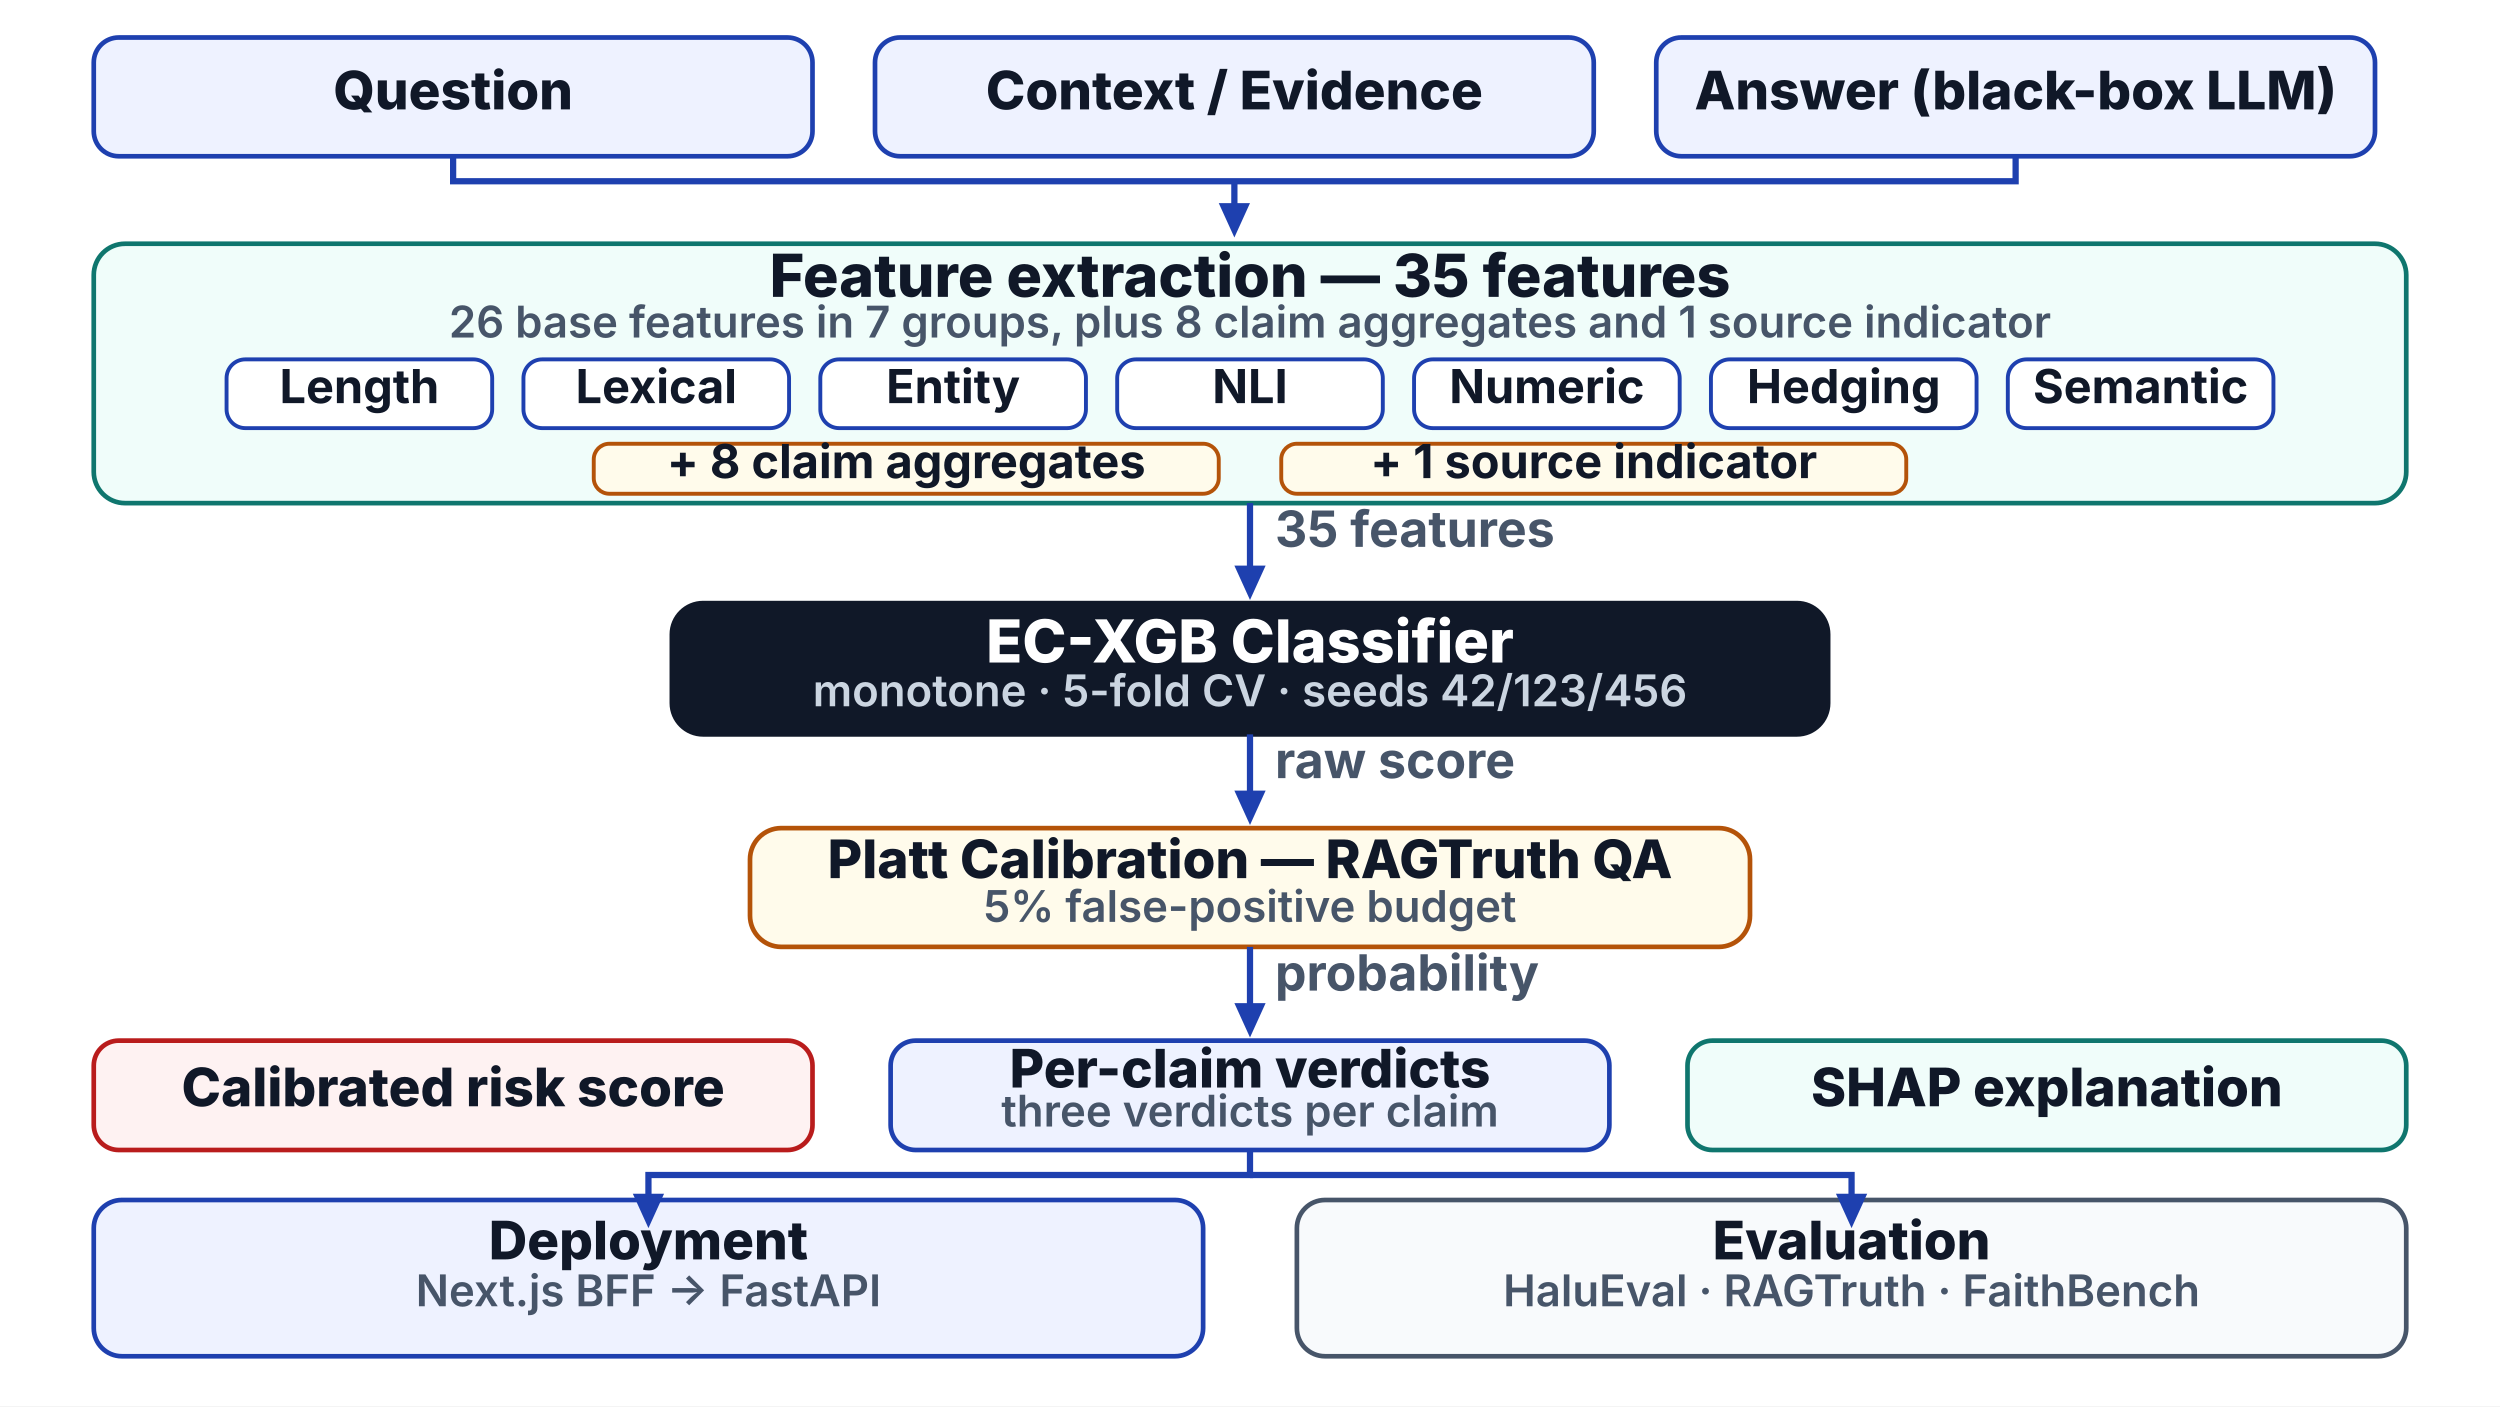
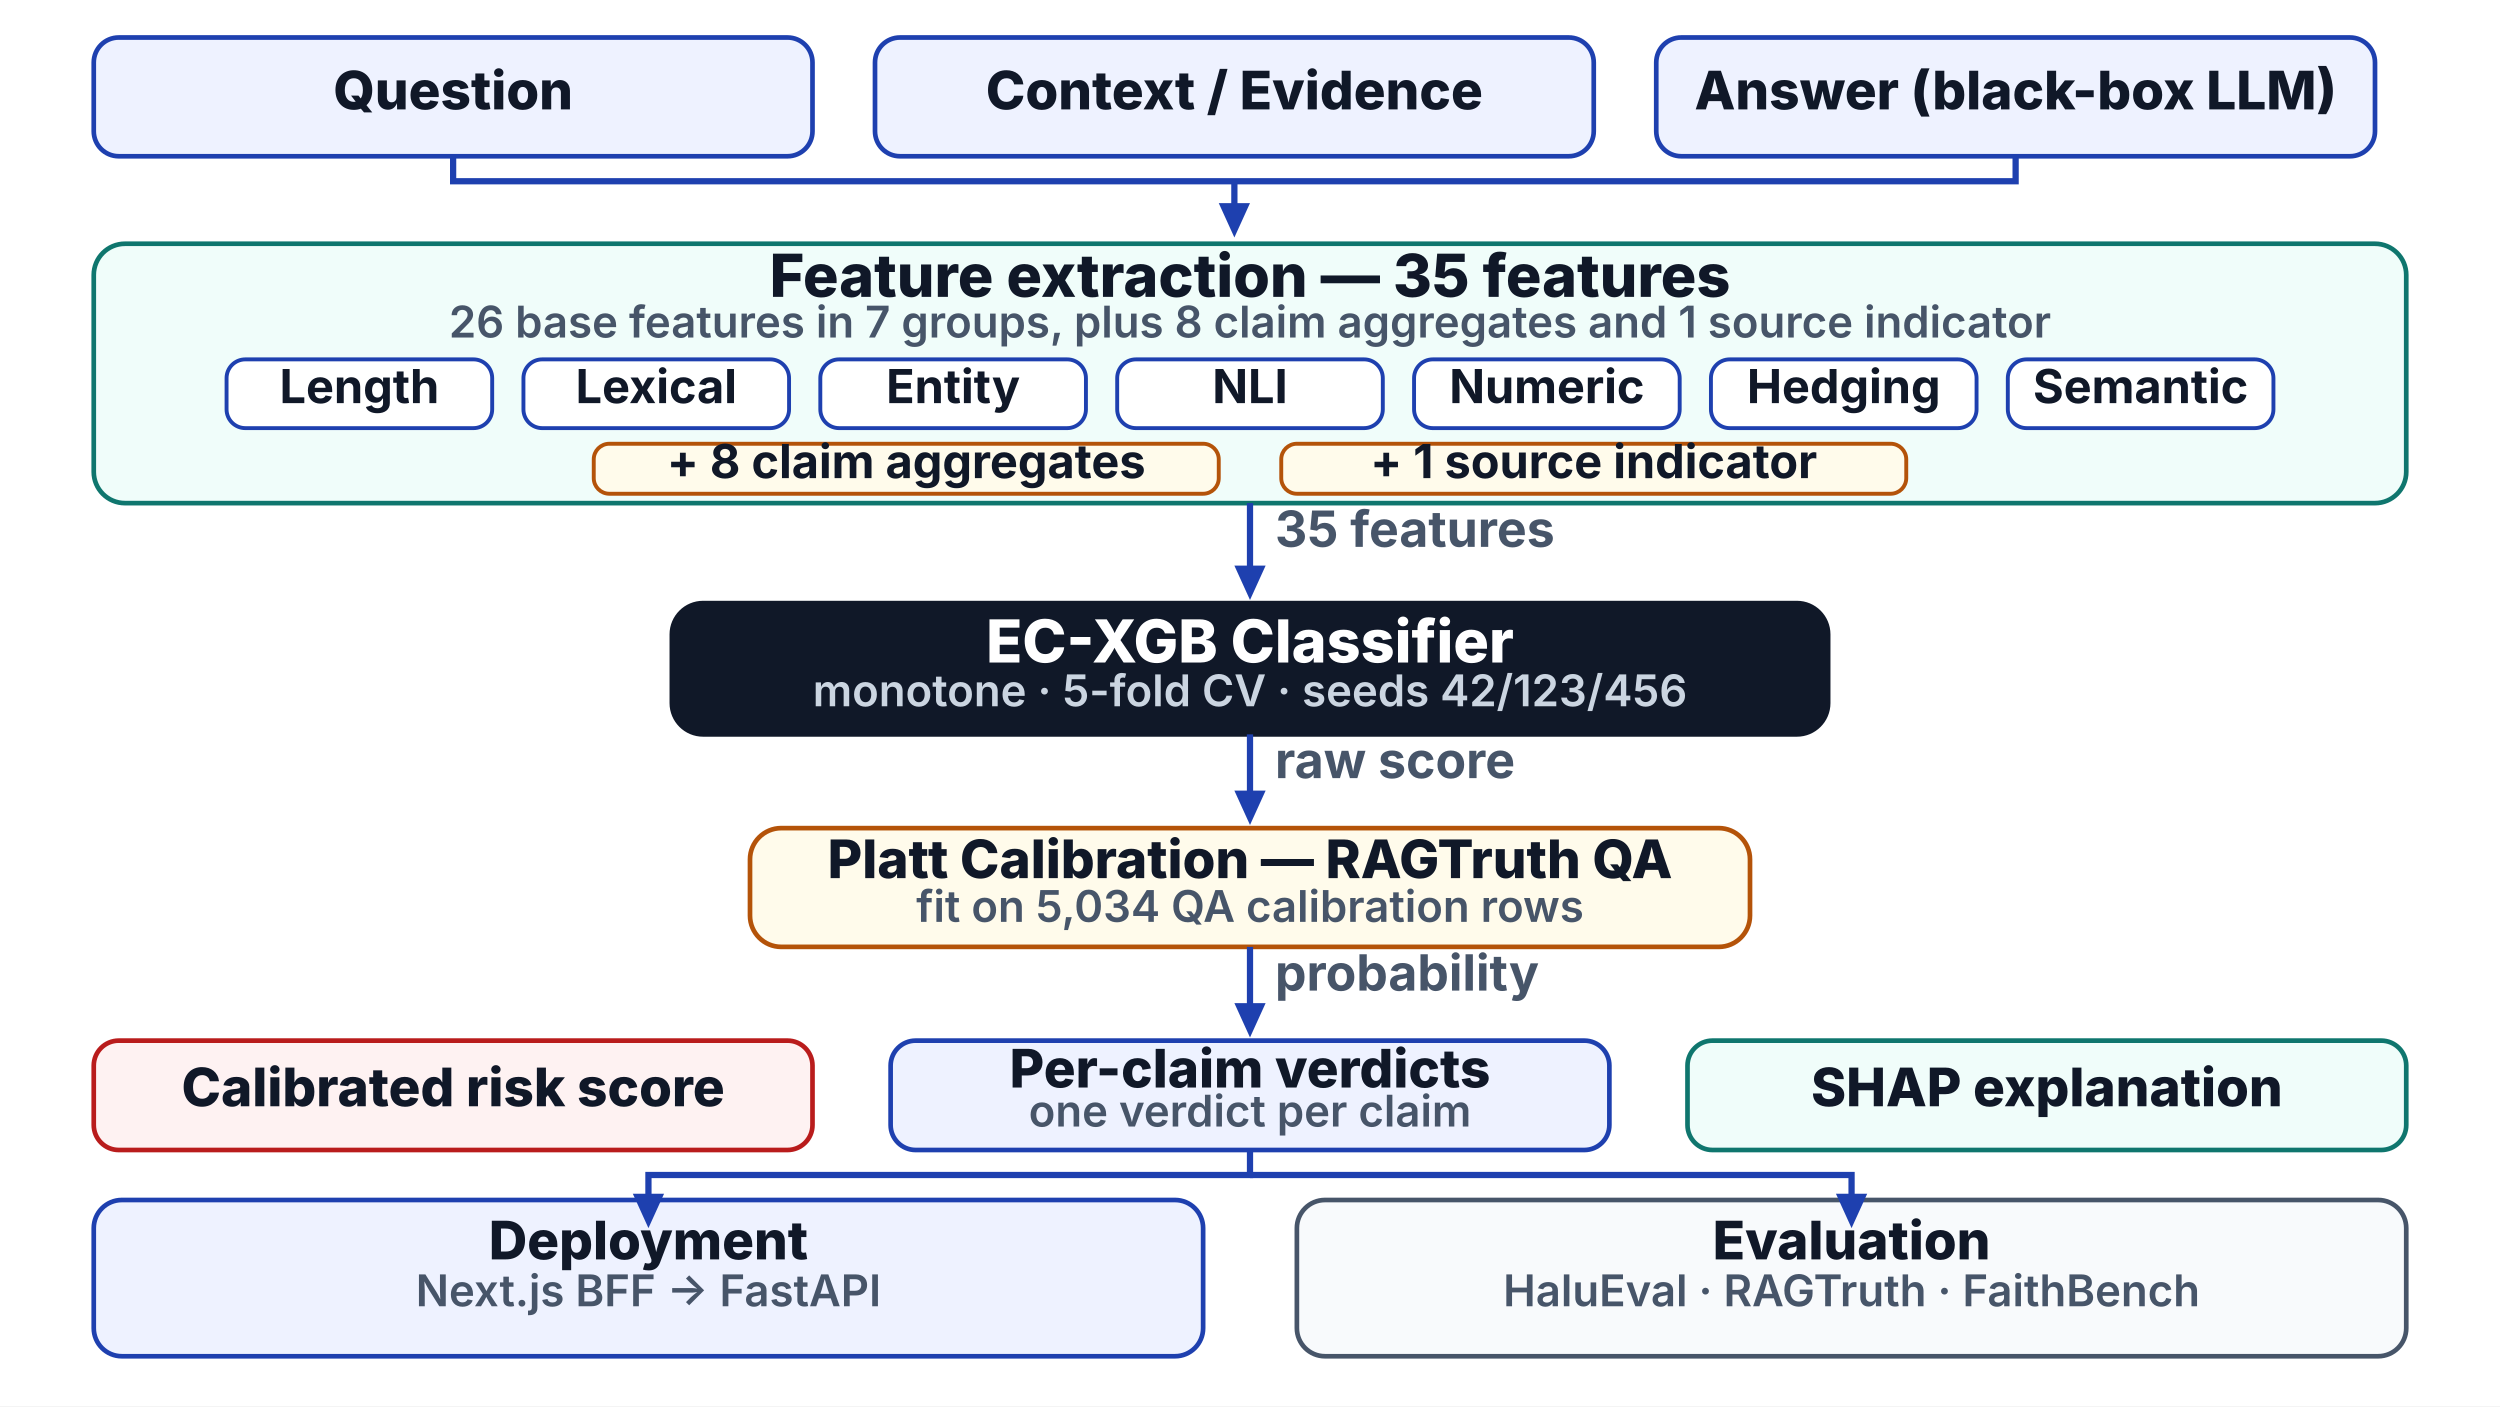
<svg xmlns="http://www.w3.org/2000/svg" viewBox="0 0 1600 900" width="1600" height="900" font-family="Inter, 'Segoe UI', Arial, sans-serif">
  <style>
    .h1 { font-size: 38px; font-weight: 800; fill: #101828; }
    .h2 { font-size: 34px; font-weight: 800; fill: #101828; }
    .wt { font-size: 38px; font-weight: 800; fill: #ffffff; }
    .ws { font-size: 28px; font-weight: 600; fill: #cbd5e1; }
    .lbl { font-size: 32px; font-weight: 700; fill: #475569; }
    .sub { font-size: 28px; font-weight: 600; fill: #475569; }
    .chipt { font-size: 30px; font-weight: 700; fill: #101828; }
    .flow { stroke: #1e40af; stroke-width: 4; fill: none; }
    .flowhead { fill: #1e40af; }
  </style>
  <rect width="1600" height="900" fill="#ffffff" />
  <rect x="60" y="24" width="460" height="76" rx="16" fill="#eef2ff" stroke="#1e40af" stroke-width="3" />
  <text class="h2" x="290" y="70" text-anchor="middle">Question</text>
  <rect x="560" y="24" width="460" height="76" rx="16" fill="#eef2ff" stroke="#1e40af" stroke-width="3" />
  <text class="h2" x="790" y="70" text-anchor="middle">Context / Evidence</text>
  <rect x="1060" y="24" width="460" height="76" rx="16" fill="#eef2ff" stroke="#1e40af" stroke-width="3" />
  <text class="h2" x="1290" y="70" text-anchor="middle">Answer (black-box LLM)</text>
  <path class="flow" d="M290 100 L290 116 L1290 116 L1290 100" />
  <path class="flow" d="M790 116 L790 136" />
  <path class="flowhead" d="M790 152 L780 130 L800 130 Z" />
  <rect x="60" y="156" width="1480" height="166" rx="20" fill="#f0fdfa" stroke="#0f766e" stroke-width="3" />
  <text class="h1" x="800" y="190" text-anchor="middle">Feature extraction — 35 features</text>
  <text class="sub" x="800" y="216" text-anchor="middle">26 base features in 7 groups, plus 8 claim aggregates and 1 source indicator</text>
  <rect x="145" y="230" width="170" height="44" rx="12" fill="#ffffff" stroke="#1e40af" stroke-width="2.5" />
  <text class="chipt" x="230" y="258" text-anchor="middle">Length</text>
  <rect x="335" y="230" width="170" height="44" rx="12" fill="#ffffff" stroke="#1e40af" stroke-width="2.5" />
  <text class="chipt" x="420" y="258" text-anchor="middle">Lexical</text>
  <rect x="525" y="230" width="170" height="44" rx="12" fill="#ffffff" stroke="#1e40af" stroke-width="2.5" />
  <text class="chipt" x="610" y="258" text-anchor="middle">Entity</text>
  <rect x="715" y="230" width="170" height="44" rx="12" fill="#ffffff" stroke="#1e40af" stroke-width="2.5" />
  <text class="chipt" x="800" y="258" text-anchor="middle">NLI</text>
  <rect x="905" y="230" width="170" height="44" rx="12" fill="#ffffff" stroke="#1e40af" stroke-width="2.5" />
  <text class="chipt" x="990" y="258" text-anchor="middle">Numeric</text>
  <rect x="1095" y="230" width="170" height="44" rx="12" fill="#ffffff" stroke="#1e40af" stroke-width="2.5" />
  <text class="chipt" x="1180" y="258" text-anchor="middle">Hedging</text>
  <rect x="1285" y="230" width="170" height="44" rx="12" fill="#ffffff" stroke="#1e40af" stroke-width="2.5" />
  <text class="chipt" x="1370" y="258" text-anchor="middle">Semantic</text>
  <rect x="380" y="284" width="400" height="32" rx="10" fill="#fffbeb" stroke="#b45309" stroke-width="2.5" />
  <text class="chipt" x="580" y="306" text-anchor="middle">+ 8 claim aggregates</text>
  <rect x="820" y="284" width="400" height="32" rx="10" fill="#fffbeb" stroke="#b45309" stroke-width="2.5" />
  <text class="chipt" x="1020" y="306" text-anchor="middle">+ 1 source indicator</text>
  <path class="flow" d="M800 322 L800 366" />
  <path class="flowhead" d="M800 384 L790 362 L810 362 Z" />
  <text class="lbl" x="816" y="350">35 features</text>
  <rect x="430" y="386" width="740" height="84" rx="20" fill="#101828" stroke="#101828" stroke-width="3" />
  <text class="wt" x="800" y="424" text-anchor="middle">EC-XGB Classifier</text>
  <text class="ws" x="800" y="452" text-anchor="middle">monotone · 5-fold CV · seeds 42/123/456</text>
  <path class="flow" d="M800 470 L800 510" />
  <path class="flowhead" d="M800 528 L790 506 L810 506 Z" />
  <text class="lbl" x="816" y="498">raw score</text>
  <rect x="480" y="530" width="640" height="76" rx="20" fill="#fffbeb" stroke="#b45309" stroke-width="3" />
  <text class="h2" x="800" y="562" text-anchor="middle">Platt Calibration — RAGTruth QA</text>
-   <text class="sub" x="800" y="590" text-anchor="middle">5% false-positive budget</text>
+   <text class="sub" x="800" y="590" text-anchor="middle">fit on 5,034 QA calibration rows</text>
  <path class="flow" d="M800 606 L800 646" />
  <path class="flowhead" d="M800 664 L790 642 L810 642 Z" />
  <text class="lbl" x="816" y="634">probability</text>
  <rect x="60" y="666" width="460" height="70" rx="16" fill="#fef2f2" stroke="#b91c1c" stroke-width="3" />
  <text class="h2" x="290" y="708" text-anchor="middle">Calibrated risk score</text>
  <rect x="570" y="666" width="460" height="70" rx="16" fill="#eef2ff" stroke="#1e40af" stroke-width="3" />
  <text class="h2" x="800" y="696" text-anchor="middle">Per-claim verdicts</text>
-   <text class="sub" x="800" y="721" text-anchor="middle">three verdicts per claim</text>
+   <text class="sub" x="800" y="721" text-anchor="middle">one verdict per claim</text>
  <rect x="1080" y="666" width="460" height="70" rx="16" fill="#f0fdfa" stroke="#0f766e" stroke-width="3" />
  <text class="h2" x="1310" y="708" text-anchor="middle">SHAP explanation</text>
  <rect x="60" y="768" width="710" height="100" rx="18" fill="#eef2ff" stroke="#1e40af" stroke-width="3" />
  <text class="h2" x="415" y="806" text-anchor="middle">Deployment</text>
  <text class="sub" x="415" y="836" text-anchor="middle">Next.js BFF → FastAPI</text>
  <rect x="830" y="768" width="710" height="100" rx="18" fill="#f8fafc" stroke="#475569" stroke-width="3" />
  <text class="h2" x="1185" y="806" text-anchor="middle">Evaluation</text>
  <text class="sub" x="1185" y="836" text-anchor="middle">HaluEval · RAGTruth · FaithBench</text>
  <path class="flow" d="M800 736 L800 752 L415 752 L415 768" />
  <path class="flowhead" d="M415 786 L405 764 L425 764 Z" />
  <path class="flow" d="M800 752 L1185 752 L1185 768" />
  <path class="flowhead" d="M1185 786 L1175 764 L1195 764 Z" />
</svg>
